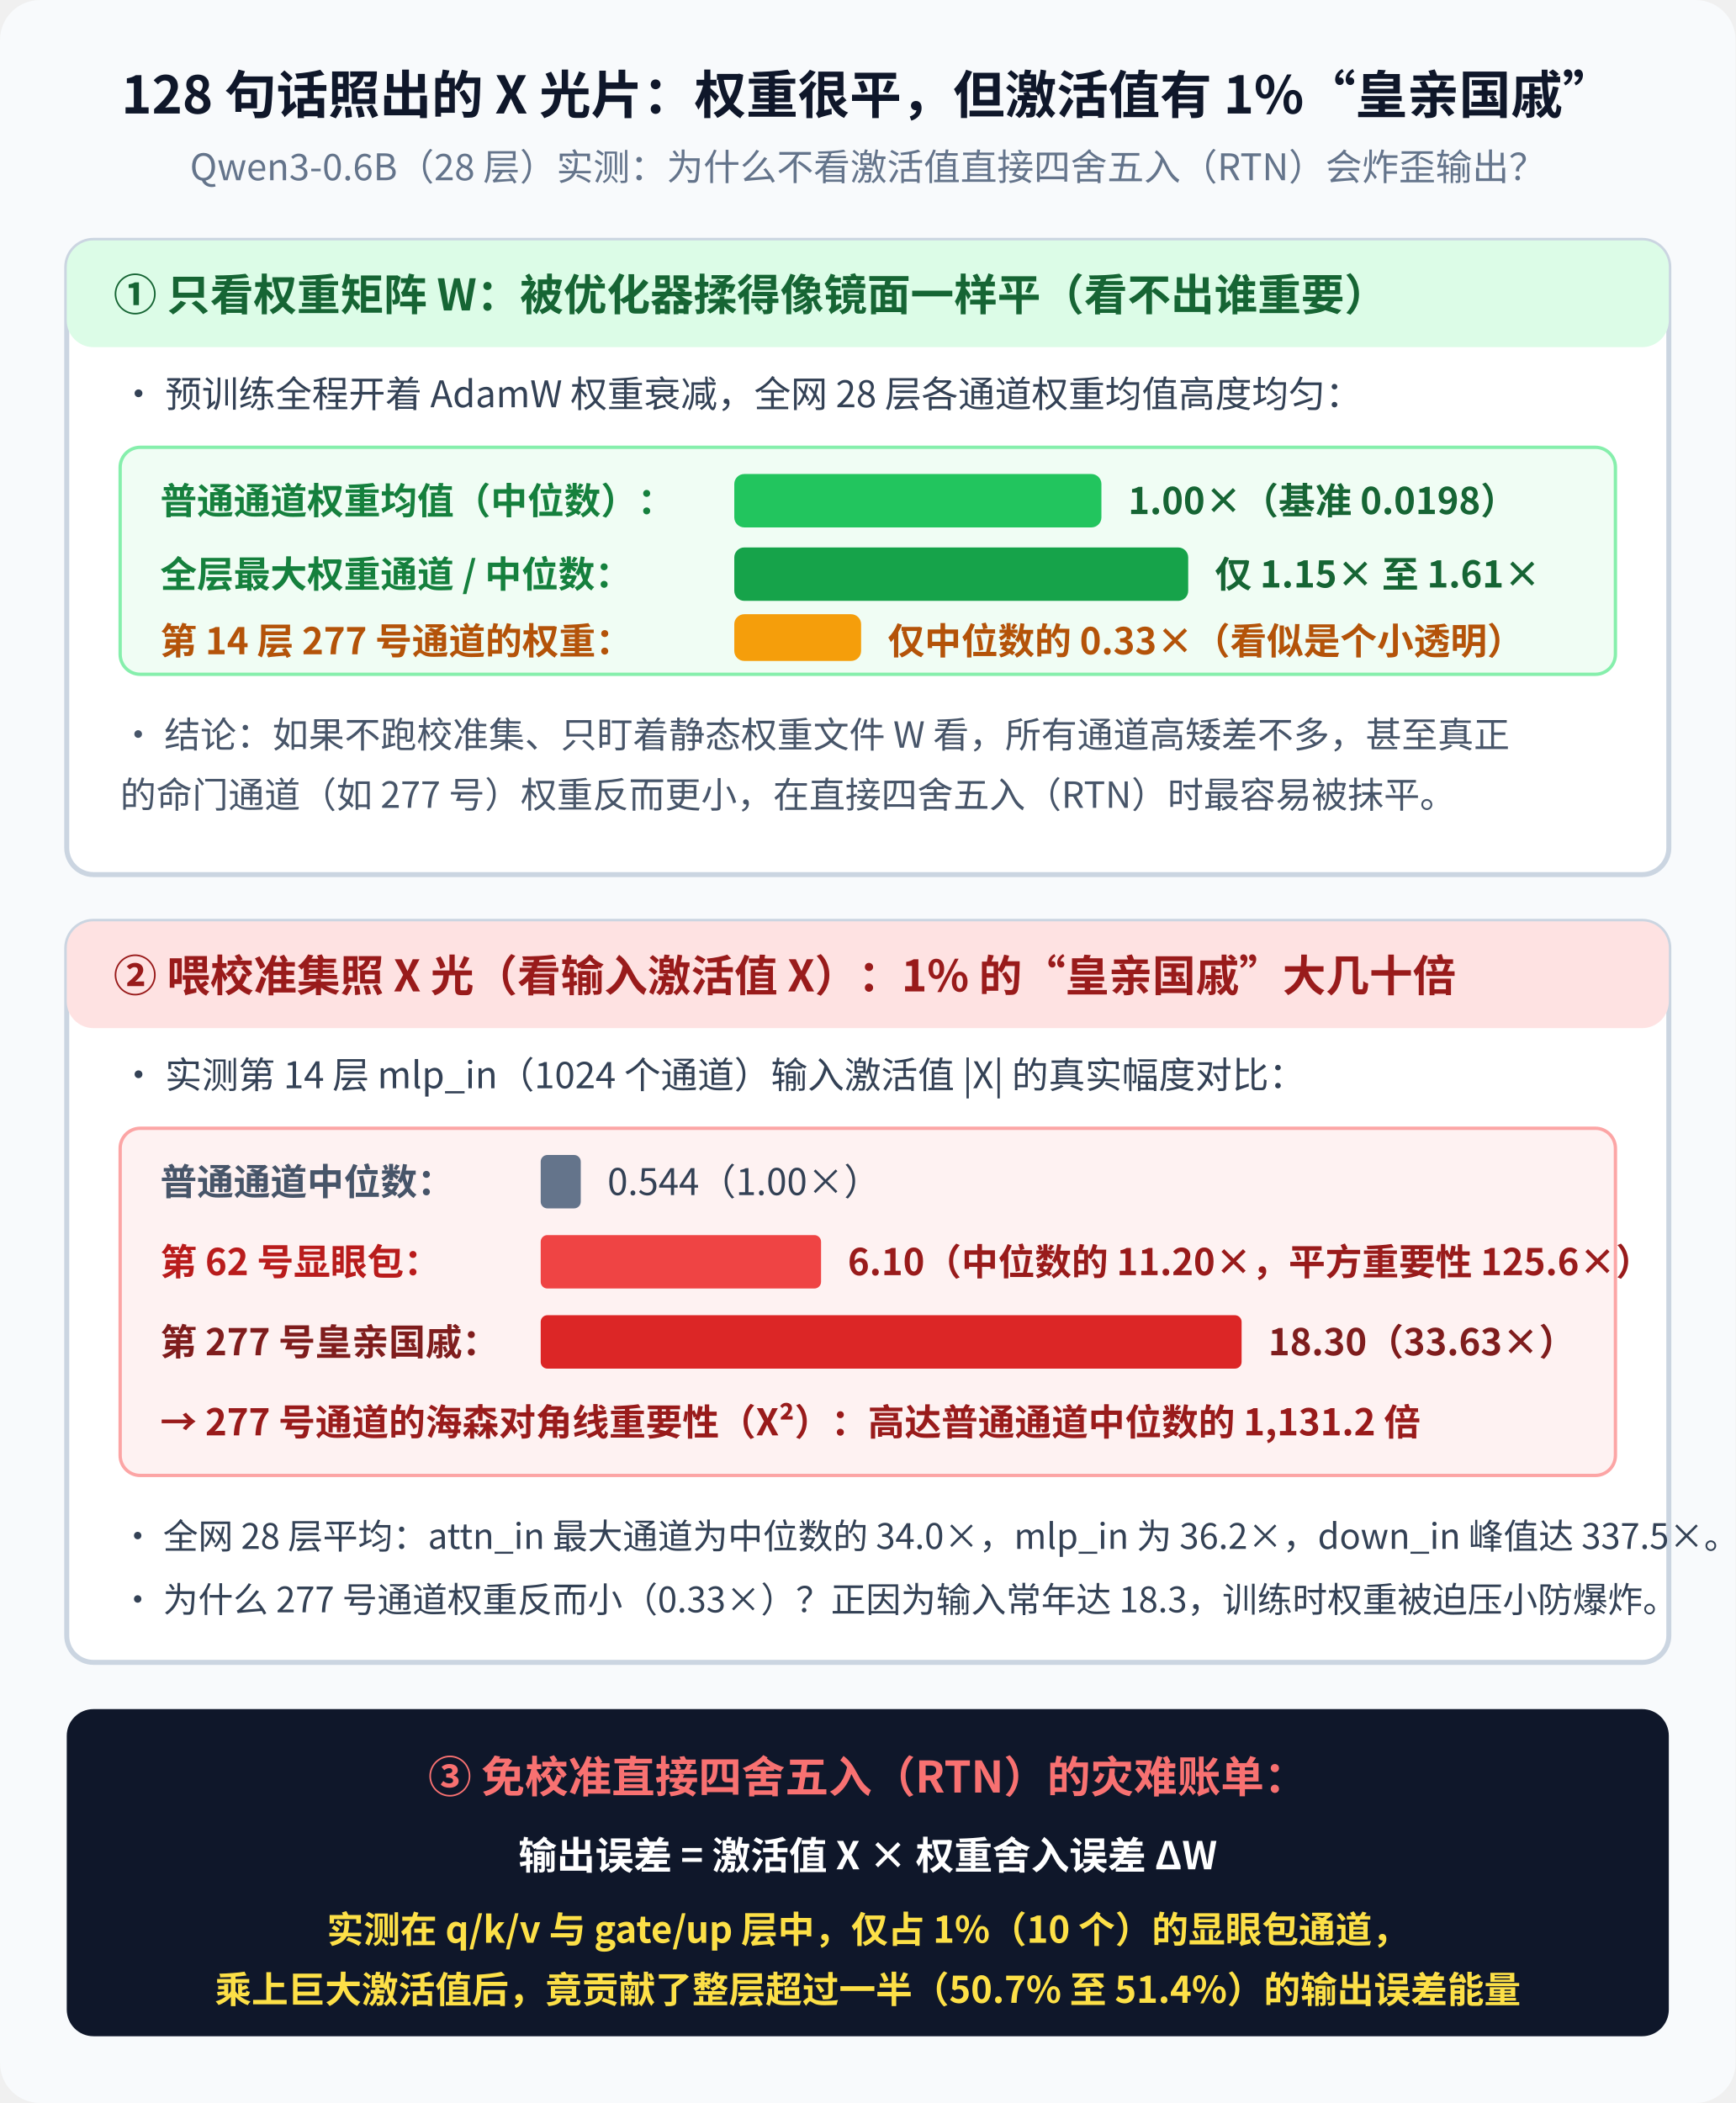
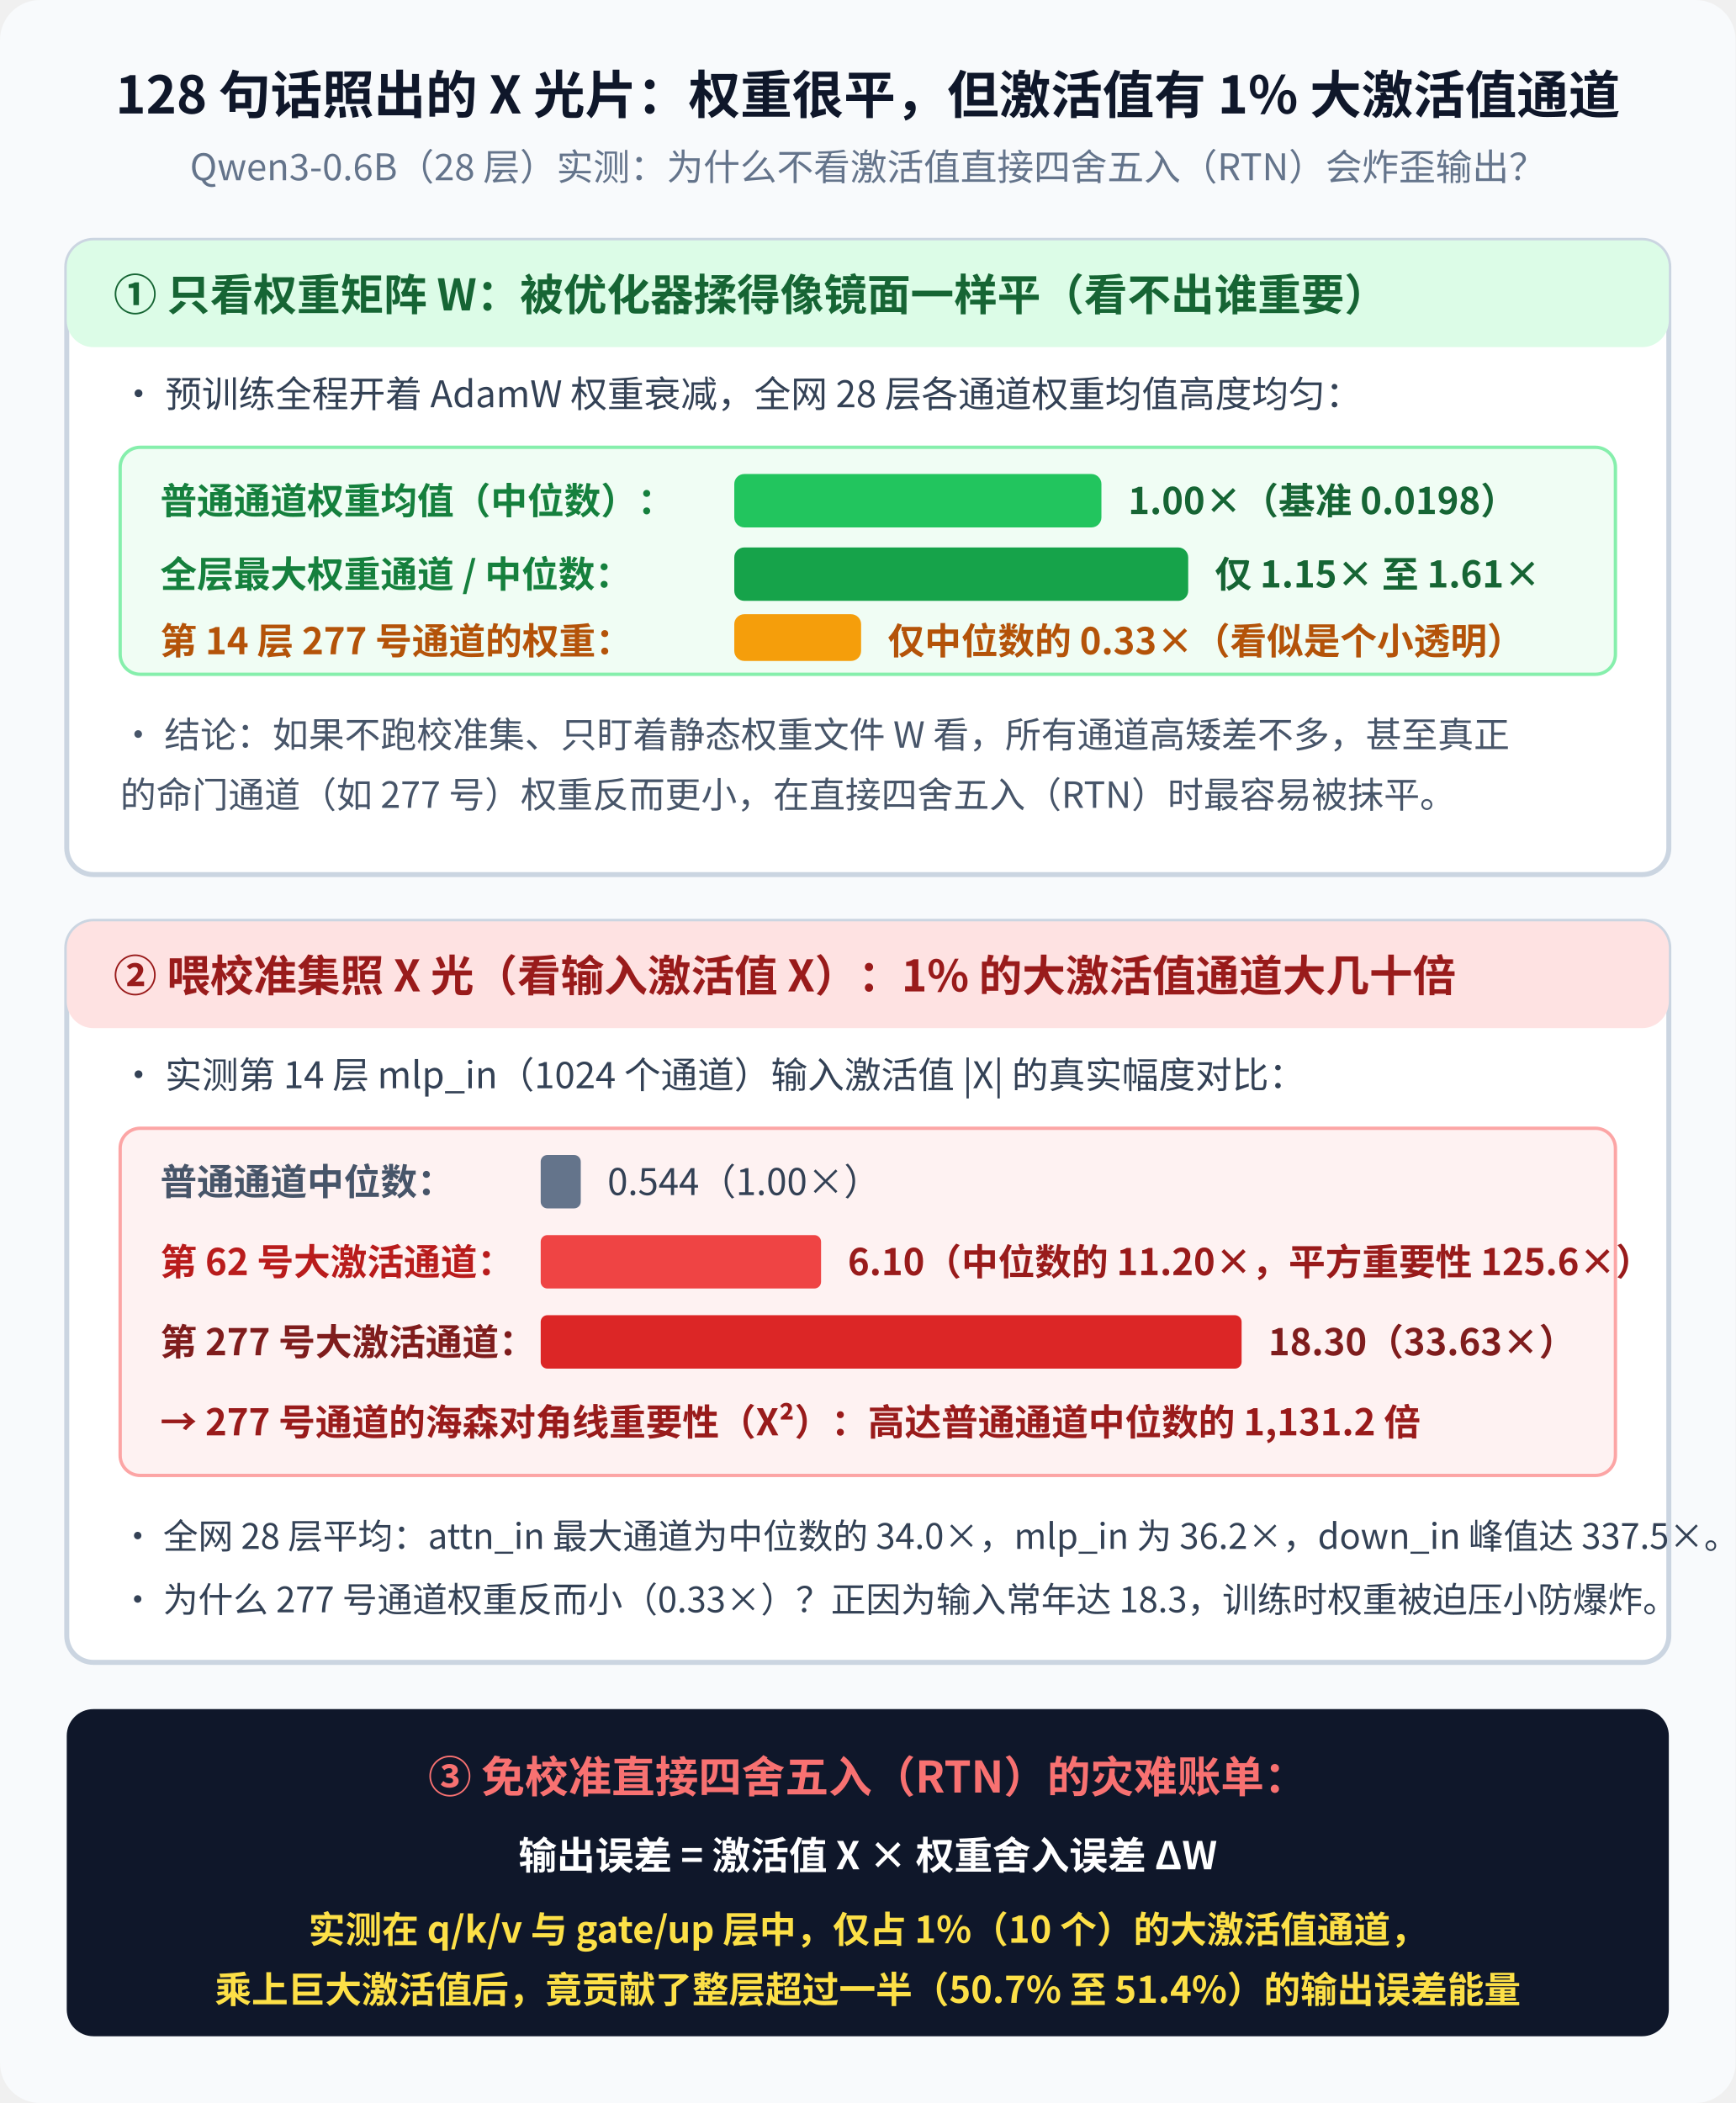
<svg xmlns="http://www.w3.org/2000/svg" viewBox="0 0 520 630" width="520" height="630" font-family="'WenQuanYi Micro Hei', 'Noto Sans CJK SC', sans-serif">
  <rect width="520" height="630" fill="#f8fafc" rx="12" />
-   <text x="260" y="34" font-size="15.5" font-weight="bold" fill="#0f172a" text-anchor="middle">128 句话照出的 X 光片：权重很平，但激活值有 1%“皇亲国戚”</text>
+   <text x="260" y="34" font-size="15.5" font-weight="bold" fill="#0f172a" text-anchor="middle">128 句话照出的 X 光片：权重很平，但激活值有 1% 大激活值通道</text>
  <text x="260" y="54" font-size="11" fill="#64748b" text-anchor="middle">Qwen3-0.6B（28 层）实测：为什么不看激活值直接四舍五入（RTN）会炸歪输出？</text>
  <rect x="20" y="72" width="480" height="190" fill="#ffffff" stroke="#cbd5e1" stroke-width="1.5" rx="8" />
  <rect x="20" y="72" width="480" height="32" fill="#dcfce7" rx="8" />
  <text x="34" y="93" font-size="13" font-weight="bold" fill="#166534">① 只看权重矩阵 W：被优化器揉得像镜面一样平（看不出谁重要）</text>
  <text x="36" y="122" font-size="11" fill="#334155">• 预训练全程开着 AdamW 权重衰减，全网 28 层各通道权重均值高度均匀：</text>
  <rect x="36" y="134" width="448" height="68" fill="#f0fdf4" stroke="#86efac" rx="6" />
  <text x="48" y="154" font-size="11" font-weight="bold" fill="#15803d">普通通道权重均值（中位数）：</text>
  <rect x="220" y="142" width="110" height="16" fill="#22c55e" rx="3" />
  <text x="338" y="154" font-size="11" font-weight="bold" fill="#166534">1.00×（基准 0.0198）</text>
  <text x="48" y="176" font-size="11" font-weight="bold" fill="#15803d">全层最大权重通道 / 中位数：</text>
  <rect x="220" y="164" width="136" height="16" fill="#16a34a" rx="3" />
  <text x="364" y="176" font-size="11" font-weight="bold" fill="#166534">仅 1.15× 至 1.61×</text>
  <text x="48" y="196" font-size="11" font-weight="bold" fill="#b45309">第 14 层 277 号通道的权重：</text>
  <rect x="220" y="184" width="38" height="14" fill="#f59e0b" rx="3" />
  <text x="266" y="196" font-size="11" font-weight="bold" fill="#b45309">仅中位数的 0.33×（看似是个小透明）</text>
  <text x="36" y="224" font-size="10.8" fill="#475569">• 结论：如果不跑校准集、只盯着静态权重文件 W 看，所有通道高矮差不多，甚至真正</text>
  <text x="36" y="242" font-size="10.8" fill="#475569">  的命门通道（如 277 号）权重反而更小，在直接四舍五入（RTN）时最容易被抹平。</text>
  <rect x="20" y="276" width="480" height="222" fill="#ffffff" stroke="#cbd5e1" stroke-width="1.5" rx="8" />
  <rect x="20" y="276" width="480" height="32" fill="#fee2e2" rx="8" />
-   <text x="34" y="297" font-size="13" font-weight="bold" fill="#991b1b">② 喂校准集照 X 光（看输入激活值 X）：1% 的“皇亲国戚”大几十倍</text>
+   <text x="34" y="297" font-size="13" font-weight="bold" fill="#991b1b">② 喂校准集照 X 光（看输入激活值 X）：1% 的大激活值通道大几十倍</text>
  <text x="36" y="326" font-size="11" fill="#334155">• 实测第 14 层 mlp_in（1024 个通道）输入激活值 |X| 的真实幅度对比：</text>
  <rect x="36" y="338" width="448" height="104" fill="#fef2f2" stroke="#fca5a5" rx="6" />
  <text x="48" y="358" font-size="11" font-weight="bold" fill="#475569">普通通道中位数：</text>
  <rect x="162" y="346" width="12" height="16" fill="#64748b" rx="2" />
  <text x="182" y="358" font-size="11" fill="#334155">0.544（1.00×）</text>
-   <text x="48" y="382" font-size="11" font-weight="bold" fill="#b91c1c">第 62 号显眼包：</text>
+   <text x="48" y="382" font-size="11" font-weight="bold" fill="#b91c1c">第 62 号大激活通道：</text>
  <rect x="162" y="370" width="84" height="16" fill="#ef4444" rx="2" />
  <text x="254" y="382" font-size="11" font-weight="bold" fill="#991b1b">6.10（中位数的 11.20×，平方重要性 125.6×）</text>
-   <text x="48" y="406" font-size="11" font-weight="bold" fill="#7f1d1d">第 277 号皇亲国戚：</text>
+   <text x="48" y="406" font-size="11" font-weight="bold" fill="#7f1d1d">第 277 号大激活通道：</text>
  <rect x="162" y="394" width="210" height="16" fill="#dc2626" rx="2" />
  <text x="380" y="406" font-size="11" font-weight="bold" fill="#7f1d1d">18.30（33.63×）</text>
  <text x="48" y="430" font-size="11" font-weight="bold" fill="#991b1b">→ 277 号通道的海森对角线重要性（X²）：高达普通通道中位数的 1,131.2 倍</text>
  <text x="36" y="464" font-size="10.5" fill="#334155">• 全网 28 层平均：attn_in 最大通道为中位数的 34.0×，mlp_in 为 36.2×，down_in 峰值达 337.5×。</text>
  <text x="36" y="483" font-size="10.5" fill="#334155">• 为什么 277 号通道权重反而小（0.33×）？正因为输入常年达 18.3，训练时权重被迫压小防爆炸。</text>
  <rect x="20" y="512" width="480" height="98" fill="#0f172a" rx="8" />
  <text x="260" y="537" font-size="13" font-weight="bold" fill="#f87171" text-anchor="middle">③ 免校准直接四舍五入（RTN）的灾难账单：</text>
  <text x="260" y="560" font-size="11.5" font-weight="bold" fill="#ffffff" text-anchor="middle">输出误差 = 激活值 X × 权重舍入误差 ΔW</text>
-   <text x="260" y="582" font-size="11" font-weight="bold" fill="#fde047" text-anchor="middle">实测在 q/k/v 与 gate/up 层中，仅占 1%（10 个）的显眼包通道，</text>
+   <text x="260" y="582" font-size="11" font-weight="bold" fill="#fde047" text-anchor="middle">实测在 q/k/v 与 gate/up 层中，仅占 1%（10 个）的大激活值通道，</text>
  <text x="260" y="600" font-size="11" font-weight="bold" fill="#fde047" text-anchor="middle">乘上巨大激活值后，竟贡献了整层超过一半（50.7% 至 51.4%）的输出误差能量</text>
</svg>
